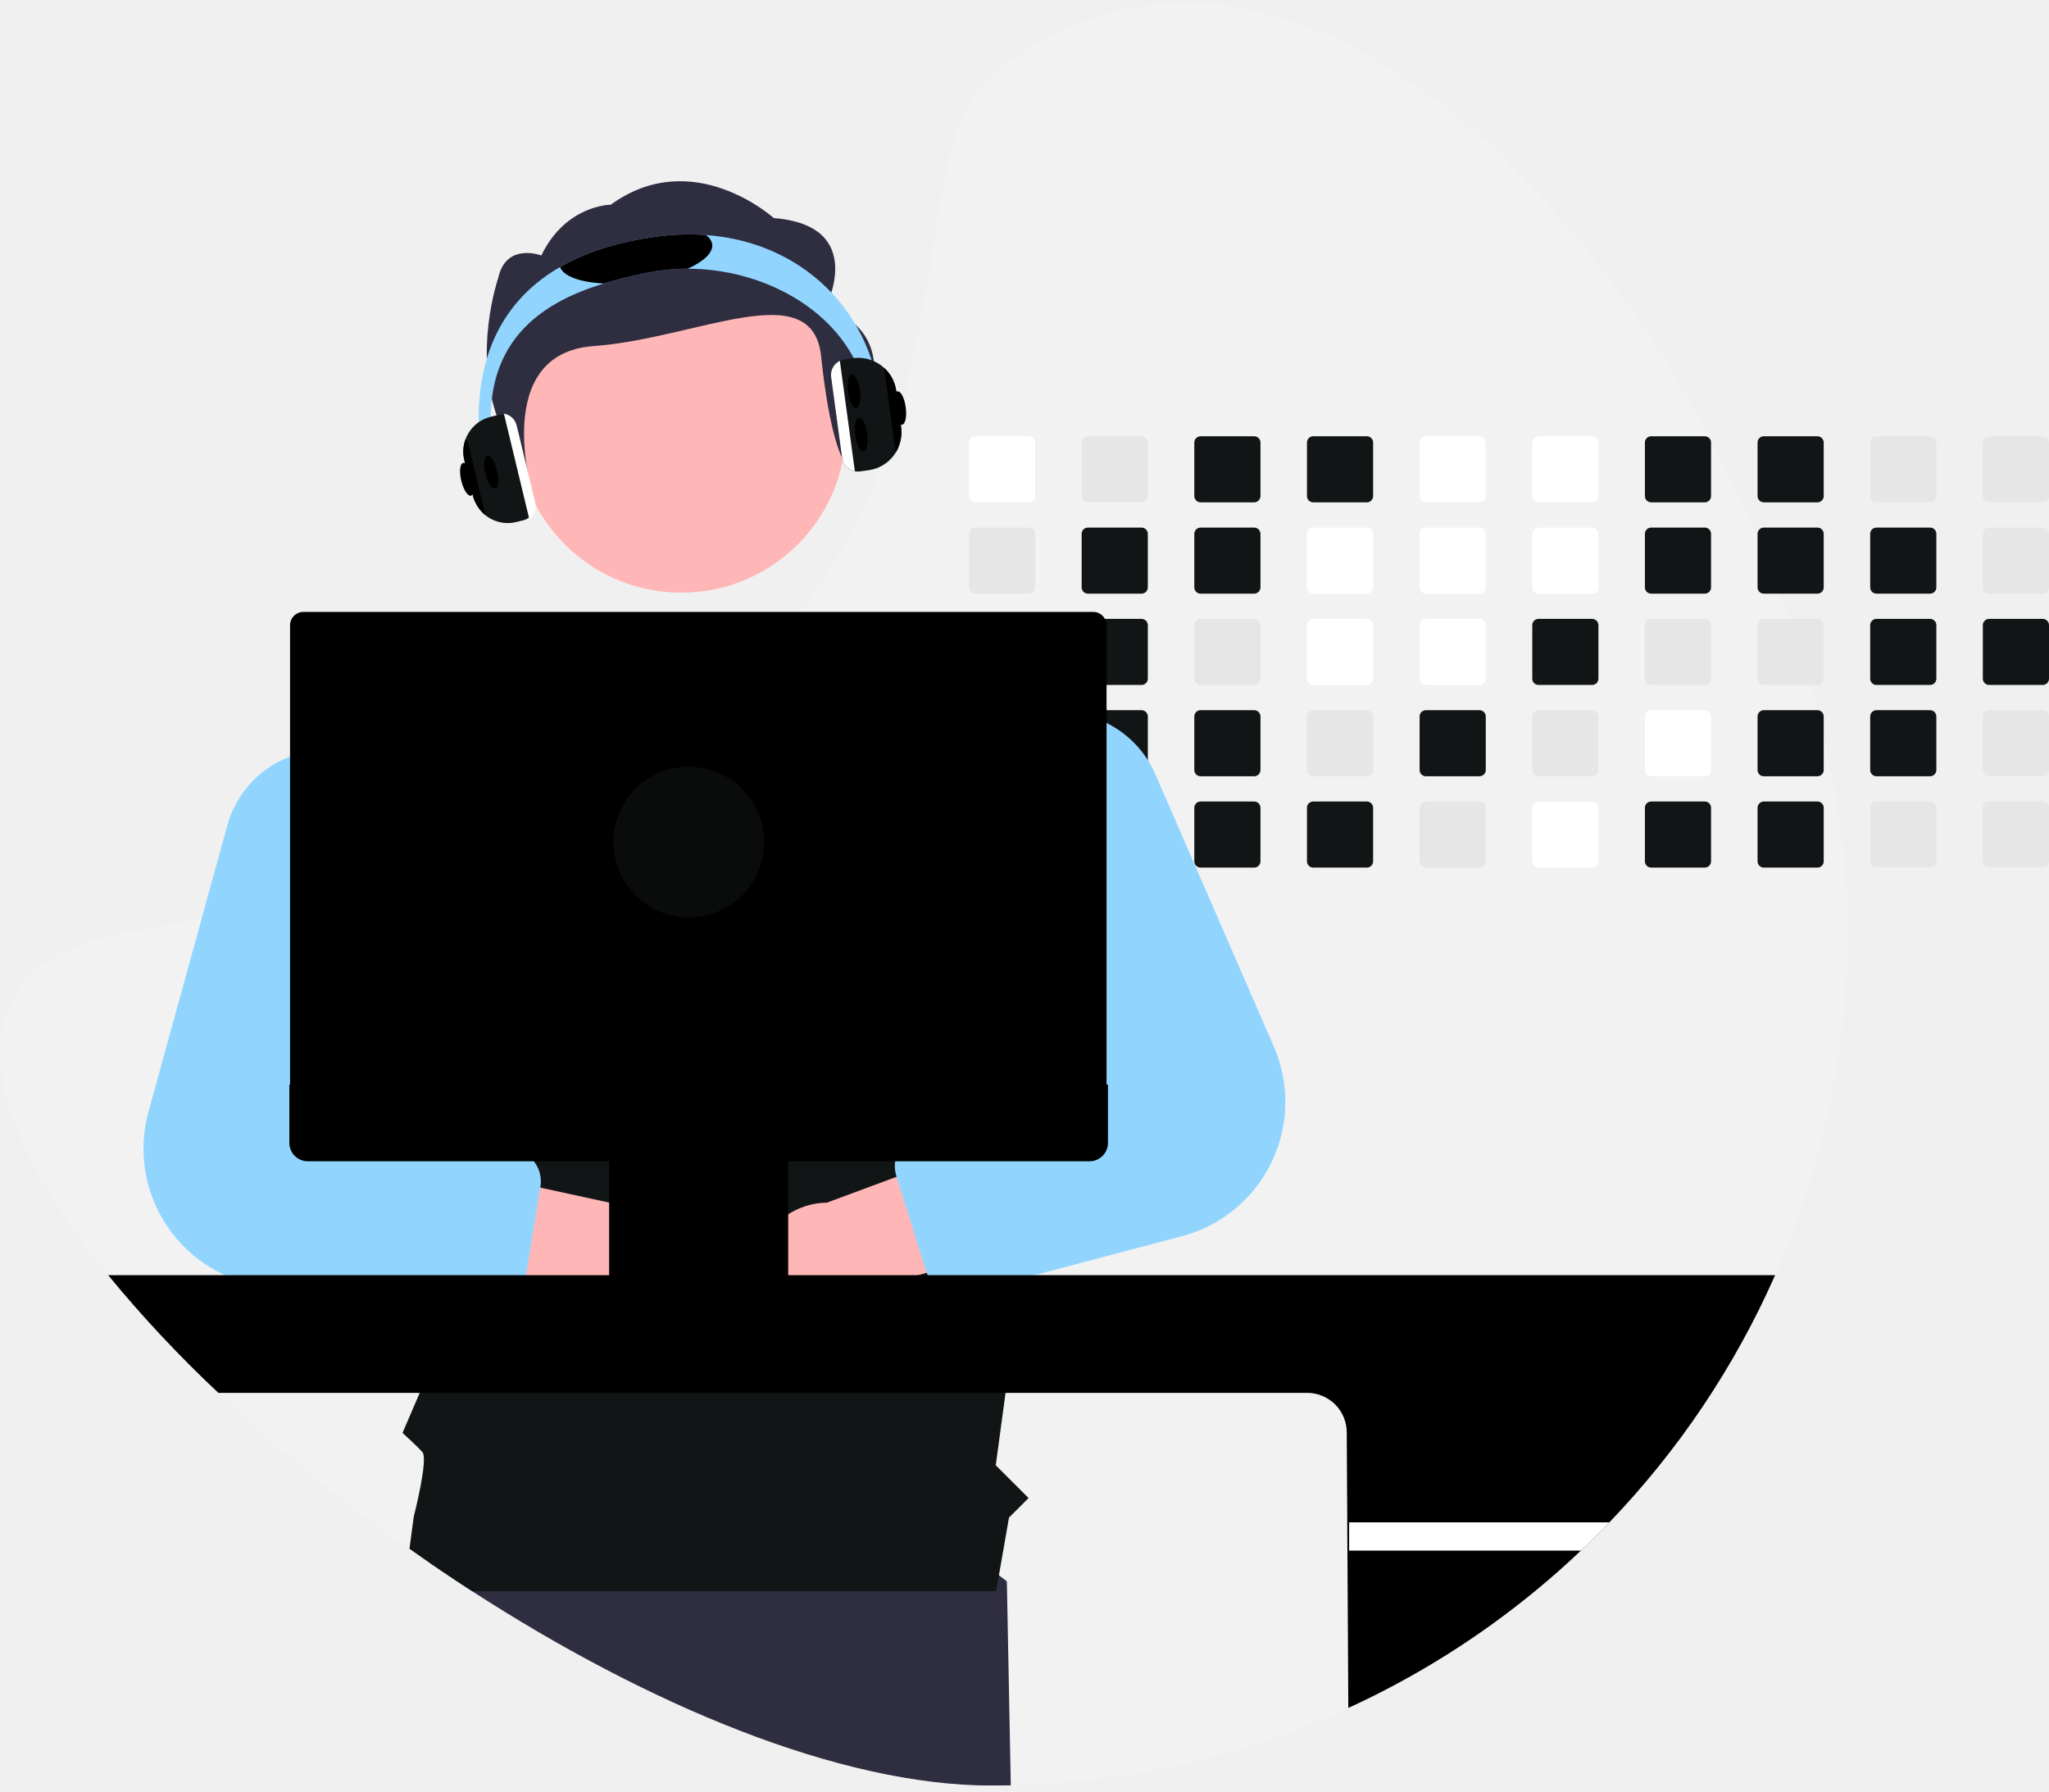
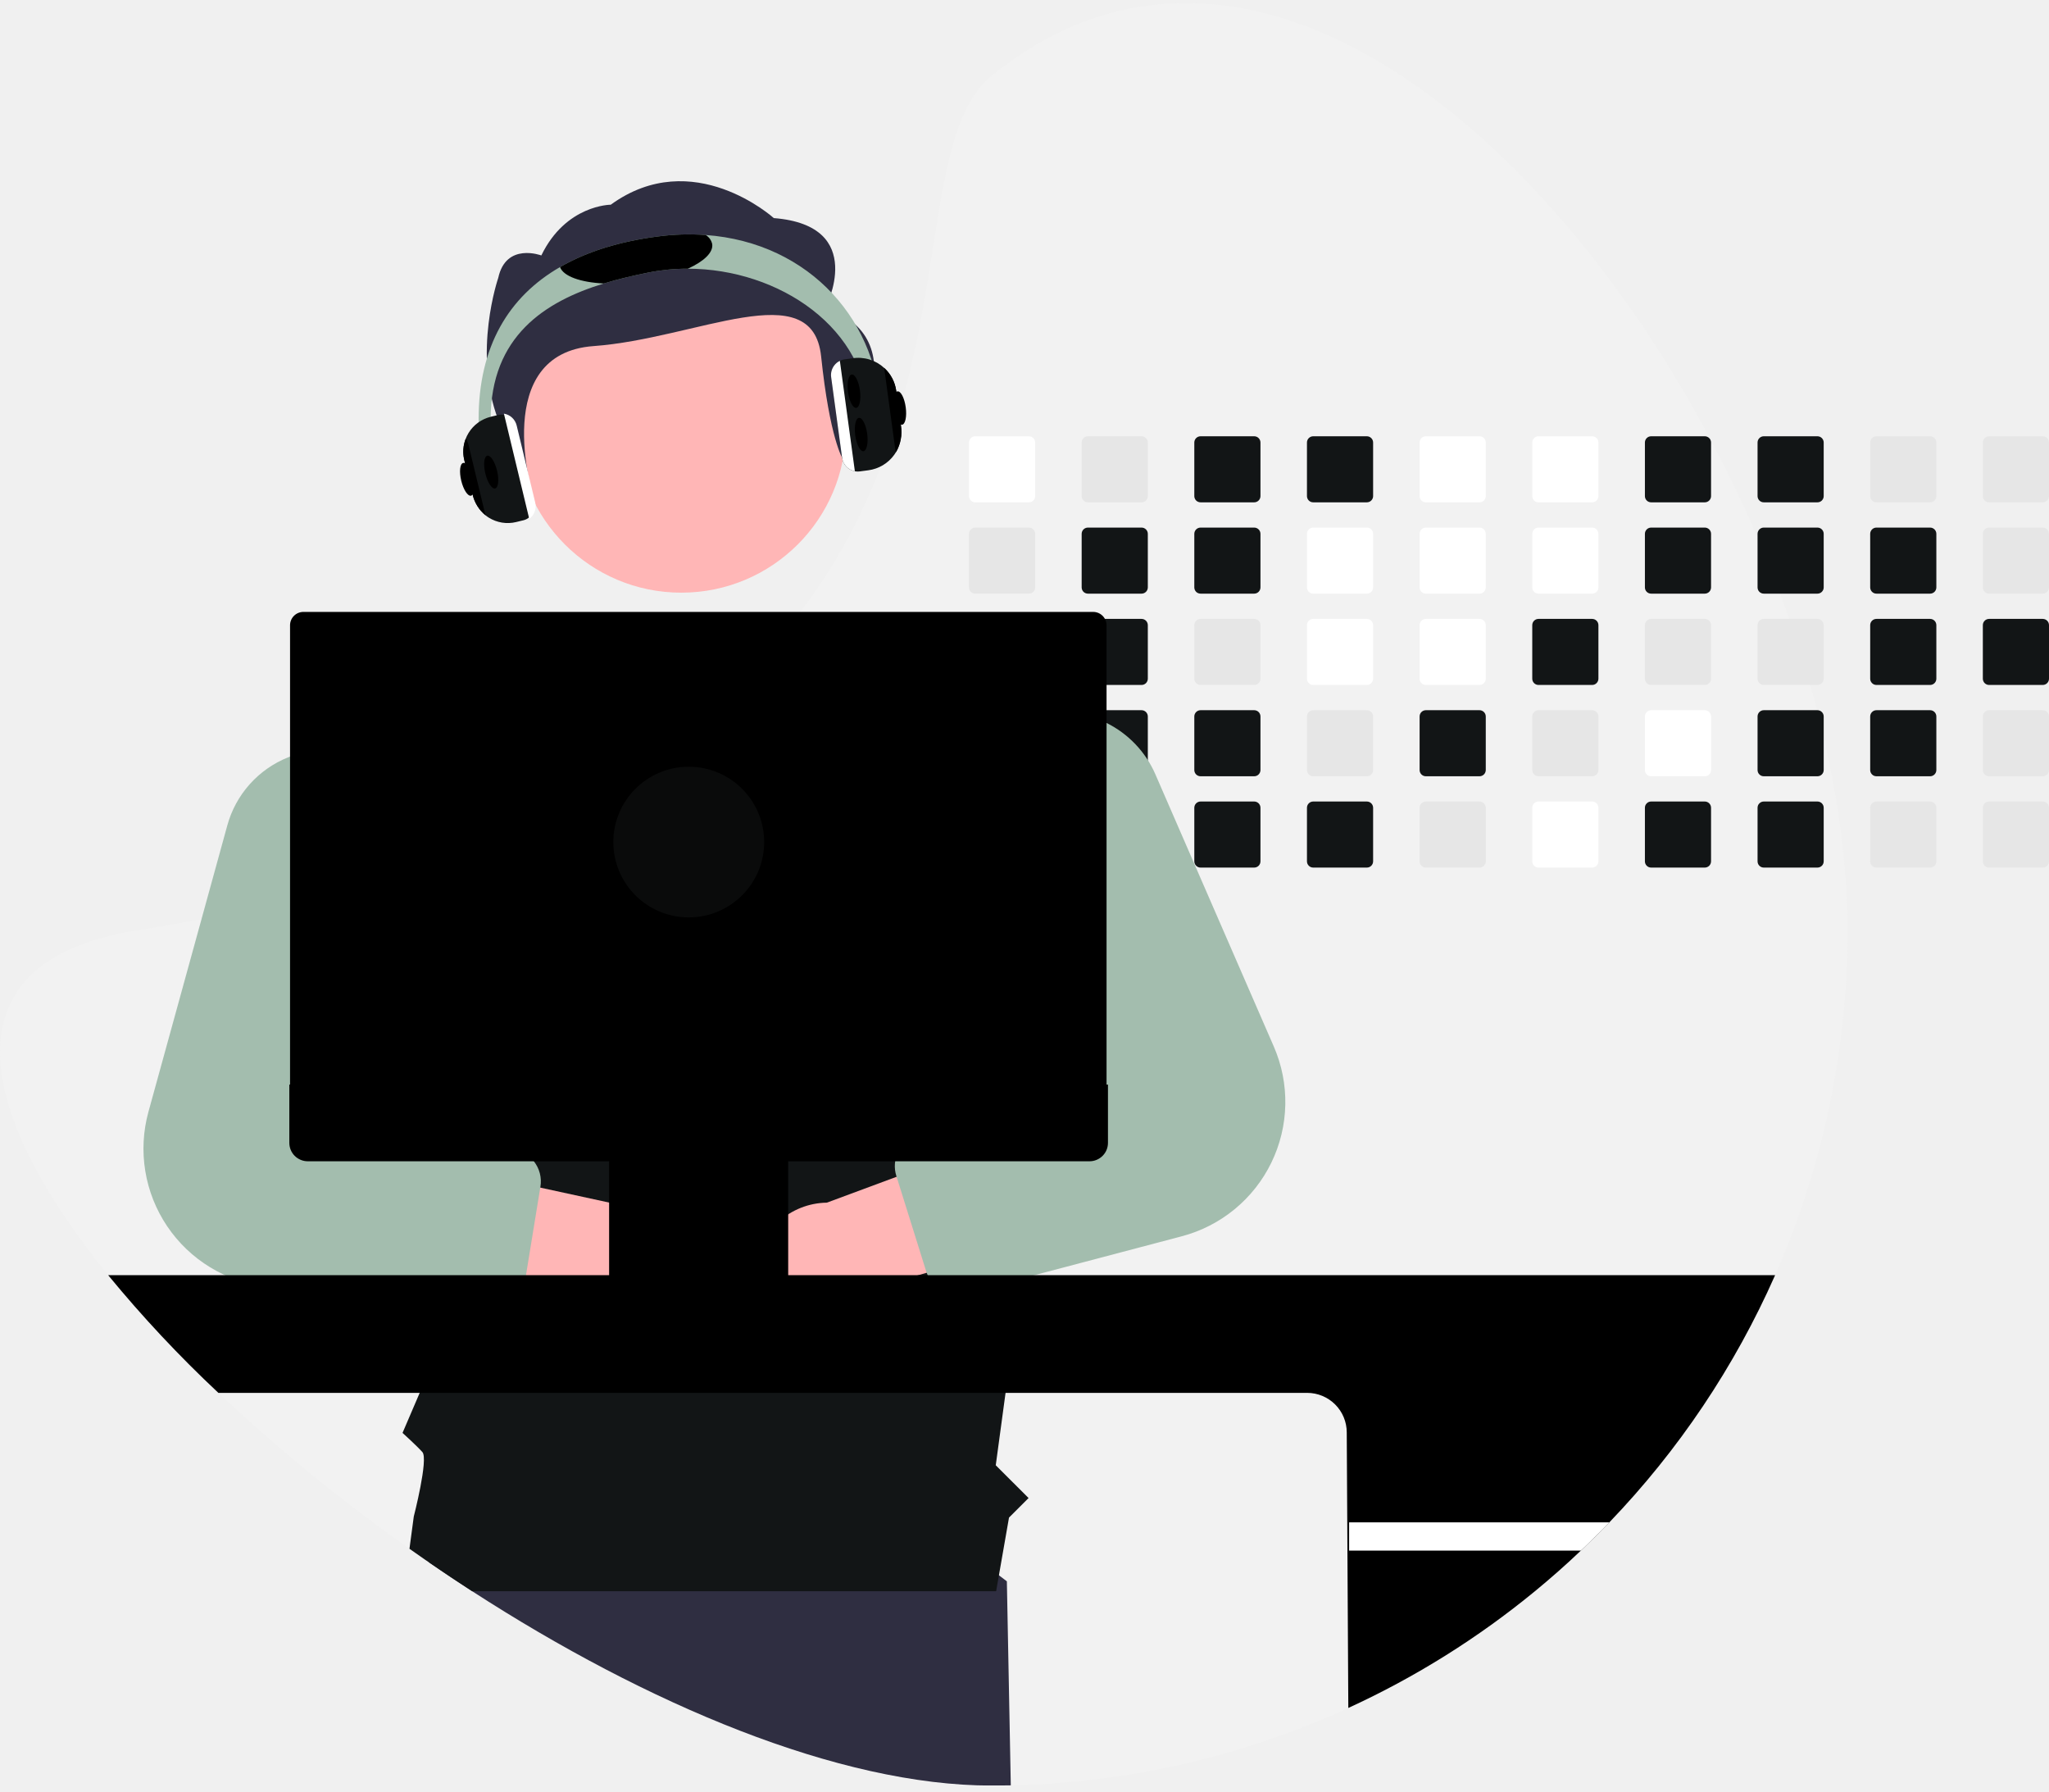
<svg xmlns="http://www.w3.org/2000/svg" width="135" height="118" viewBox="0 0 135 118" fill="none">
  <mask id="mask0_257_12339" style="mask-type:luminance" maskUnits="userSpaceOnUse" x="0" y="0" width="135" height="118">
    <path d="M135 0.201H0V117.62H135V0.201Z" fill="white" />
  </mask>
  <g mask="url(#mask0_257_12339)">
    <path d="M121.721 61.308C121.739 75.837 116.115 89.808 106.032 100.282C105.424 100.918 104.799 101.538 104.158 102.143C103.182 103.07 102.174 103.961 101.132 104.817C91.387 112.834 79.221 117.34 66.597 117.606C66.176 117.615 65.754 117.62 65.33 117.62C55.262 117.62 42.599 112.25 31.108 104.817C30.157 104.202 29.215 103.572 28.281 102.929C27.845 102.631 27.41 102.329 26.978 102.022C22.546 98.897 18.339 95.465 14.388 91.752C11.801 89.327 9.376 86.737 7.126 83.998C-1.703 73.122 -3.651 63.322 8.937 61.308C10.428 61.07 11.874 60.816 13.277 60.545C15.309 60.155 17.253 59.734 19.11 59.282C21.611 58.675 23.962 58.017 26.16 57.307C26.9 57.069 27.623 56.827 28.329 56.58C38.763 52.92 45.747 48.148 50.501 42.969C51.307 42.093 52.05 41.206 52.73 40.308C53.772 38.942 54.717 37.506 55.561 36.01C56.725 33.931 57.703 31.754 58.483 29.504L58.525 29.38C62.308 18.485 61.157 8.379 65.33 4.997C83.168 -9.463 105.374 11.129 115.798 35.412C116.323 36.636 116.817 37.867 117.28 39.105C117.488 39.658 117.689 40.213 117.882 40.768C118.39 42.215 118.85 43.666 119.264 45.12C119.423 45.675 119.574 46.229 119.718 46.783C119.872 47.38 120.02 47.977 120.156 48.572C121.17 52.936 121.721 57.239 121.721 61.308Z" fill="#F2F2F2" />
    <path d="M66.597 117.606C66.176 117.615 65.754 117.62 65.33 117.62C55.262 117.62 42.599 112.25 31.108 104.817C30.157 104.202 29.215 103.572 28.281 102.929L29.1 97.952L53.894 94.665L66.338 104.167L66.597 117.606Z" fill="#2F2E41" />
    <path d="M67.79 28.738H64.257C64.148 28.738 64.043 28.782 63.965 28.859C63.888 28.936 63.844 29.041 63.844 29.15V32.68C63.844 32.734 63.855 32.787 63.876 32.837C63.897 32.887 63.927 32.932 63.966 32.971C64.004 33.009 64.049 33.039 64.099 33.059C64.149 33.08 64.203 33.09 64.257 33.09H67.79C67.9 33.09 68.004 33.047 68.082 32.97C68.159 32.893 68.203 32.789 68.203 32.68V29.15C68.203 29.041 68.159 28.936 68.082 28.859C68.004 28.782 67.9 28.738 67.79 28.738Z" fill="white" />
    <path d="M67.79 34.753H64.257C64.148 34.753 64.043 34.797 63.965 34.874C63.888 34.951 63.844 35.056 63.844 35.165V38.695C63.844 38.749 63.855 38.802 63.876 38.852C63.897 38.902 63.927 38.947 63.966 38.986C64.004 39.024 64.049 39.054 64.099 39.074C64.149 39.095 64.203 39.105 64.257 39.105H67.79C67.9 39.105 68.004 39.062 68.082 38.985C68.159 38.908 68.203 38.804 68.203 38.695V35.165C68.203 35.056 68.159 34.951 68.082 34.874C68.004 34.797 67.9 34.753 67.79 34.753Z" fill="#E6E6E6" />
    <path d="M67.79 40.768H64.257C64.148 40.768 64.043 40.811 63.965 40.889C63.888 40.966 63.844 41.071 63.844 41.18V44.708C63.844 44.762 63.855 44.816 63.876 44.866C63.897 44.916 63.927 44.962 63.965 45C64.003 45.038 64.049 45.068 64.099 45.089C64.149 45.11 64.203 45.12 64.257 45.12H67.79C67.9 45.12 68.005 45.077 68.082 45C68.159 44.922 68.203 44.818 68.203 44.708V41.18C68.203 41.071 68.159 40.966 68.082 40.889C68.004 40.812 67.9 40.768 67.79 40.768Z" fill="#E6E6E6" />
    <path d="M68.197 47.122C68.179 47.027 68.129 46.941 68.055 46.879C67.98 46.817 67.887 46.783 67.79 46.783H64.257C64.148 46.783 64.043 46.826 63.965 46.904C63.888 46.981 63.844 47.086 63.844 47.195V50.723C63.844 50.777 63.855 50.831 63.876 50.881C63.897 50.931 63.927 50.976 63.965 51.015C64.003 51.053 64.049 51.083 64.099 51.104C64.149 51.125 64.203 51.135 64.257 51.135H67.79C67.9 51.135 68.005 51.092 68.082 51.014C68.159 50.937 68.203 50.832 68.203 50.723V47.195C68.204 47.17 68.201 47.146 68.197 47.122Z" fill="#E6E6E6" />
    <path d="M67.951 52.83C67.9 52.809 67.845 52.798 67.79 52.798H64.257C64.203 52.798 64.149 52.808 64.099 52.829C64.049 52.85 64.003 52.88 63.965 52.918C63.927 52.957 63.897 53.002 63.876 53.052C63.855 53.102 63.844 53.156 63.844 53.21V56.738C63.844 56.792 63.855 56.846 63.876 56.896C63.896 56.946 63.926 56.992 63.965 57.03C64.003 57.068 64.049 57.099 64.099 57.119C64.149 57.14 64.203 57.15 64.257 57.15H67.79C67.9 57.15 68.005 57.107 68.082 57.03C68.159 56.952 68.203 56.847 68.203 56.738V53.21C68.203 53.129 68.179 53.049 68.134 52.982C68.089 52.914 68.025 52.861 67.951 52.83Z" fill="#E6E6E6" />
    <path d="M75.212 28.738H71.679C71.57 28.738 71.464 28.782 71.387 28.859C71.31 28.936 71.266 29.041 71.266 29.15V32.68C71.266 32.734 71.277 32.787 71.298 32.837C71.319 32.887 71.349 32.932 71.387 32.971C71.426 33.009 71.471 33.039 71.521 33.059C71.571 33.08 71.625 33.09 71.679 33.09H75.212C75.321 33.09 75.426 33.047 75.504 32.97C75.581 32.893 75.624 32.789 75.625 32.68V29.15C75.625 29.041 75.581 28.936 75.504 28.859C75.426 28.782 75.322 28.738 75.212 28.738Z" fill="#E6E6E6" />
    <path d="M75.212 34.753H71.679C71.57 34.753 71.464 34.797 71.387 34.874C71.31 34.951 71.266 35.056 71.266 35.165V38.695C71.266 38.749 71.277 38.802 71.298 38.852C71.319 38.902 71.349 38.947 71.387 38.986C71.426 39.024 71.471 39.054 71.521 39.074C71.571 39.095 71.625 39.105 71.679 39.105H75.212C75.321 39.105 75.426 39.062 75.504 38.985C75.581 38.908 75.624 38.804 75.625 38.695V35.165C75.625 35.056 75.581 34.951 75.504 34.874C75.426 34.797 75.322 34.753 75.212 34.753Z" fill="#121516" />
    <path d="M75.212 40.768H71.679C71.57 40.768 71.464 40.811 71.387 40.889C71.31 40.966 71.266 41.071 71.266 41.18V44.708C71.266 44.762 71.277 44.816 71.298 44.866C71.318 44.916 71.349 44.962 71.387 45C71.425 45.038 71.471 45.068 71.521 45.089C71.571 45.11 71.625 45.12 71.679 45.12H75.212C75.322 45.12 75.426 45.077 75.504 45C75.581 44.922 75.625 44.818 75.625 44.708V41.18C75.625 41.071 75.581 40.966 75.504 40.889C75.426 40.812 75.322 40.768 75.212 40.768Z" fill="#121516" />
    <path d="M75.212 46.783H71.679C71.592 46.783 71.508 46.81 71.438 46.861C71.368 46.911 71.316 46.983 71.288 47.065C71.274 47.107 71.266 47.151 71.266 47.195V50.723C71.266 50.777 71.277 50.831 71.298 50.881C71.318 50.931 71.349 50.976 71.387 51.015C71.425 51.053 71.471 51.083 71.521 51.104C71.571 51.125 71.625 51.135 71.679 51.135H75.212C75.322 51.135 75.426 51.092 75.504 51.014C75.581 50.937 75.625 50.832 75.625 50.723V47.195C75.625 47.086 75.581 46.981 75.504 46.904C75.426 46.827 75.322 46.783 75.212 46.783Z" fill="#121516" />
    <path d="M75.212 52.798H71.679C71.625 52.798 71.571 52.808 71.521 52.829C71.471 52.85 71.425 52.88 71.387 52.918C71.349 52.957 71.318 53.002 71.298 53.052C71.277 53.102 71.266 53.156 71.266 53.21V56.738C71.266 56.792 71.277 56.846 71.298 56.896C71.318 56.946 71.349 56.992 71.387 57.03C71.425 57.068 71.471 57.099 71.521 57.119C71.571 57.14 71.625 57.15 71.679 57.15H75.212C75.322 57.15 75.426 57.107 75.504 57.03C75.581 56.952 75.625 56.847 75.625 56.738V53.21C75.625 53.101 75.581 52.996 75.504 52.919C75.426 52.841 75.322 52.798 75.212 52.798Z" fill="#E6E6E6" />
    <path d="M82.634 28.738H79.101C78.991 28.738 78.886 28.782 78.809 28.859C78.732 28.936 78.688 29.041 78.688 29.15V32.68C78.688 32.734 78.699 32.787 78.72 32.837C78.741 32.887 78.771 32.932 78.809 32.971C78.847 33.009 78.893 33.039 78.943 33.059C78.993 33.08 79.047 33.09 79.101 33.09H82.634C82.743 33.09 82.848 33.047 82.925 32.97C83.003 32.893 83.046 32.789 83.047 32.68V29.15C83.046 29.041 83.003 28.936 82.926 28.859C82.848 28.782 82.743 28.738 82.634 28.738Z" fill="#121516" />
    <path d="M82.634 34.753H79.101C78.991 34.753 78.886 34.797 78.809 34.874C78.732 34.951 78.688 35.056 78.688 35.165V38.695C78.688 38.749 78.699 38.802 78.72 38.852C78.741 38.902 78.771 38.947 78.809 38.986C78.847 39.024 78.893 39.054 78.943 39.074C78.993 39.095 79.047 39.105 79.101 39.105H82.634C82.743 39.105 82.848 39.062 82.925 38.985C83.003 38.908 83.046 38.804 83.047 38.695V35.165C83.046 35.056 83.003 34.951 82.926 34.874C82.848 34.797 82.743 34.753 82.634 34.753Z" fill="#121516" />
    <path d="M82.634 40.768H79.101C78.991 40.768 78.886 40.811 78.809 40.889C78.732 40.966 78.688 41.071 78.688 41.18V44.708C78.688 44.762 78.699 44.816 78.72 44.866C78.74 44.916 78.77 44.962 78.809 45C78.847 45.038 78.893 45.068 78.943 45.089C78.993 45.11 79.047 45.12 79.101 45.12H82.634C82.744 45.12 82.849 45.077 82.926 45C83.003 44.922 83.047 44.818 83.047 44.708V41.18C83.046 41.071 83.003 40.966 82.926 40.889C82.848 40.812 82.743 40.768 82.634 40.768Z" fill="#E6E6E6" />
    <path d="M82.634 46.783H79.101C78.991 46.783 78.886 46.826 78.809 46.904C78.732 46.981 78.688 47.086 78.688 47.195V50.723C78.688 50.777 78.699 50.831 78.719 50.881C78.74 50.931 78.77 50.976 78.809 51.015C78.847 51.053 78.893 51.083 78.943 51.104C78.993 51.125 79.047 51.135 79.101 51.135H82.634C82.744 51.135 82.849 51.092 82.926 51.014C83.003 50.937 83.047 50.832 83.047 50.723V47.195C83.046 47.086 83.003 46.981 82.926 46.904C82.848 46.827 82.743 46.783 82.634 46.783Z" fill="#121516" />
    <path d="M82.634 52.798H79.101C79.047 52.798 78.993 52.808 78.943 52.829C78.893 52.85 78.847 52.88 78.809 52.918C78.77 52.957 78.74 53.002 78.72 53.052C78.699 53.102 78.688 53.156 78.688 53.21V56.738C78.688 56.792 78.699 56.846 78.719 56.896C78.74 56.946 78.77 56.992 78.809 57.03C78.847 57.068 78.893 57.099 78.943 57.119C78.993 57.14 79.047 57.15 79.101 57.15H82.634C82.744 57.15 82.849 57.107 82.926 57.03C83.003 56.952 83.047 56.847 83.047 56.738V53.21C83.047 53.101 83.003 52.996 82.926 52.919C82.849 52.841 82.744 52.798 82.634 52.798Z" fill="#121516" />
    <path d="M90.056 28.738H86.523C86.413 28.738 86.309 28.782 86.231 28.859C86.153 28.936 86.11 29.041 86.11 29.15V32.68C86.11 32.734 86.121 32.787 86.142 32.837C86.162 32.887 86.193 32.932 86.231 32.971C86.27 33.009 86.315 33.039 86.365 33.059C86.415 33.08 86.469 33.09 86.523 33.09H90.056C90.165 33.09 90.27 33.047 90.347 32.97C90.424 32.893 90.469 32.789 90.469 32.68V29.15C90.469 29.041 90.425 28.936 90.347 28.859C90.27 28.782 90.165 28.738 90.056 28.738Z" fill="#121516" />
    <path d="M90.056 34.753H86.523C86.413 34.753 86.309 34.797 86.231 34.874C86.153 34.951 86.11 35.056 86.11 35.165V38.695C86.11 38.749 86.121 38.802 86.142 38.852C86.162 38.902 86.193 38.947 86.231 38.986C86.27 39.024 86.315 39.054 86.365 39.074C86.415 39.095 86.469 39.105 86.523 39.105H90.056C90.165 39.105 90.27 39.062 90.347 38.985C90.424 38.908 90.469 38.804 90.469 38.695V35.165C90.469 35.056 90.425 34.951 90.347 34.874C90.27 34.797 90.165 34.753 90.056 34.753Z" fill="white" />
    <path d="M90.056 40.768H86.523C86.413 40.768 86.309 40.811 86.231 40.889C86.153 40.966 86.11 41.071 86.11 41.18V44.708C86.11 44.762 86.121 44.816 86.141 44.866C86.162 44.916 86.192 44.962 86.231 45C86.269 45.038 86.314 45.068 86.365 45.089C86.415 45.11 86.469 45.12 86.523 45.12H90.056C90.165 45.12 90.27 45.077 90.348 45C90.425 44.922 90.469 44.818 90.469 44.708V41.18C90.469 41.071 90.425 40.966 90.347 40.889C90.27 40.812 90.165 40.768 90.056 40.768Z" fill="white" />
    <path d="M90.056 46.783H86.523C86.413 46.783 86.309 46.826 86.231 46.904C86.153 46.981 86.11 47.086 86.11 47.195V50.723C86.11 50.777 86.121 50.831 86.141 50.881C86.162 50.931 86.192 50.976 86.231 51.015C86.269 51.053 86.314 51.083 86.365 51.104C86.415 51.125 86.469 51.135 86.523 51.135H90.056C90.165 51.135 90.27 51.092 90.348 51.014C90.425 50.937 90.469 50.832 90.469 50.723V47.195C90.469 47.086 90.425 46.981 90.347 46.904C90.27 46.827 90.165 46.783 90.056 46.783Z" fill="#E6E6E6" />
    <path d="M90.056 52.798H86.523C86.469 52.798 86.415 52.808 86.365 52.829C86.314 52.85 86.269 52.88 86.231 52.918C86.192 52.957 86.162 53.002 86.141 53.052C86.121 53.102 86.11 53.156 86.11 53.21V56.738C86.11 56.792 86.121 56.846 86.141 56.896C86.162 56.946 86.192 56.992 86.231 57.03C86.269 57.068 86.314 57.099 86.365 57.119C86.415 57.14 86.469 57.15 86.523 57.15H90.056C90.165 57.15 90.271 57.107 90.348 57.03C90.425 56.952 90.469 56.847 90.469 56.738V53.21C90.469 53.101 90.425 52.996 90.348 52.919C90.27 52.841 90.165 52.798 90.056 52.798Z" fill="#121516" />
    <path d="M97.478 28.738H93.943C93.834 28.738 93.73 28.782 93.652 28.859C93.575 28.936 93.532 29.041 93.532 29.15V32.68C93.532 32.789 93.576 32.893 93.652 32.97C93.73 33.047 93.834 33.09 93.943 33.09H97.478C97.587 33.09 97.692 33.047 97.769 32.97C97.847 32.893 97.89 32.789 97.891 32.68V29.15C97.89 29.041 97.847 28.936 97.769 28.859C97.692 28.782 97.587 28.738 97.478 28.738Z" fill="white" />
    <path d="M97.478 34.753H93.943C93.834 34.753 93.73 34.797 93.652 34.874C93.575 34.952 93.532 35.056 93.532 35.165V38.695C93.532 38.804 93.576 38.908 93.652 38.985C93.73 39.062 93.834 39.105 93.943 39.105H97.478C97.587 39.105 97.692 39.062 97.769 38.985C97.847 38.908 97.89 38.804 97.891 38.695V35.165C97.89 35.056 97.847 34.951 97.769 34.874C97.692 34.797 97.587 34.753 97.478 34.753Z" fill="white" />
    <path d="M97.478 40.768H93.943C93.834 40.768 93.73 40.812 93.652 40.889C93.575 40.966 93.532 41.071 93.532 41.18V44.708C93.532 44.762 93.543 44.816 93.563 44.866C93.584 44.916 93.614 44.961 93.652 44.999C93.69 45.038 93.736 45.068 93.786 45.089C93.835 45.11 93.889 45.12 93.943 45.12H97.478C97.587 45.12 97.692 45.077 97.77 45C97.847 44.922 97.891 44.818 97.891 44.708V41.18C97.89 41.071 97.847 40.966 97.769 40.889C97.692 40.812 97.587 40.768 97.478 40.768Z" fill="white" />
    <path d="M97.478 46.783H93.943C93.834 46.783 93.73 46.827 93.652 46.904C93.575 46.981 93.532 47.086 93.532 47.195V50.723C93.532 50.777 93.543 50.831 93.563 50.881C93.584 50.93 93.614 50.976 93.652 51.014C93.69 51.053 93.736 51.083 93.786 51.104C93.835 51.124 93.889 51.135 93.943 51.135H97.478C97.587 51.135 97.692 51.092 97.77 51.014C97.847 50.937 97.891 50.832 97.891 50.723V47.195C97.89 47.086 97.847 46.981 97.769 46.904C97.692 46.827 97.587 46.783 97.478 46.783Z" fill="#121516" />
    <path d="M97.478 52.798H93.943C93.889 52.798 93.835 52.809 93.786 52.829C93.736 52.85 93.69 52.881 93.652 52.919C93.614 52.957 93.584 53.003 93.563 53.052C93.543 53.102 93.532 53.156 93.532 53.21V56.738C93.532 56.792 93.543 56.846 93.563 56.896C93.584 56.946 93.614 56.991 93.652 57.029C93.69 57.068 93.736 57.098 93.786 57.119C93.835 57.139 93.889 57.15 93.943 57.15H97.478C97.587 57.15 97.692 57.107 97.77 57.03C97.847 56.952 97.891 56.847 97.891 56.738V53.21C97.891 53.101 97.847 52.996 97.77 52.919C97.692 52.841 97.587 52.798 97.478 52.798Z" fill="#E6E6E6" />
    <path d="M104.9 28.738H101.365C101.256 28.738 101.151 28.782 101.074 28.859C100.997 28.936 100.954 29.041 100.954 29.15V32.68C100.954 32.789 100.997 32.893 101.074 32.97C101.151 33.047 101.256 33.09 101.365 33.09H104.9C105.009 33.09 105.114 33.047 105.191 32.97C105.269 32.893 105.312 32.789 105.313 32.68V29.15C105.312 29.041 105.269 28.936 105.191 28.859C105.114 28.782 105.009 28.738 104.9 28.738Z" fill="white" />
    <path d="M104.9 34.753H101.365C101.256 34.753 101.151 34.797 101.074 34.874C100.997 34.952 100.954 35.056 100.954 35.165V38.695C100.954 38.804 100.997 38.908 101.074 38.985C101.151 39.062 101.256 39.105 101.365 39.105H104.9C105.009 39.105 105.114 39.062 105.191 38.985C105.269 38.908 105.312 38.804 105.313 38.695V35.165C105.312 35.056 105.269 34.951 105.191 34.874C105.114 34.797 105.009 34.753 104.9 34.753Z" fill="white" />
    <path d="M104.9 40.768H101.365C101.256 40.768 101.151 40.812 101.074 40.889C100.997 40.966 100.954 41.071 100.954 41.18V44.708C100.954 44.762 100.964 44.816 100.985 44.866C101.006 44.916 101.036 44.961 101.074 44.999C101.112 45.038 101.157 45.068 101.207 45.089C101.257 45.11 101.311 45.12 101.365 45.12H104.9C105.009 45.12 105.114 45.077 105.191 44.999C105.269 44.922 105.313 44.818 105.313 44.708V41.18C105.312 41.071 105.269 40.966 105.191 40.889C105.114 40.812 105.009 40.768 104.9 40.768Z" fill="#121516" />
    <path d="M104.9 46.783H101.365C101.256 46.783 101.151 46.827 101.074 46.904C100.997 46.981 100.954 47.086 100.954 47.195V50.723C100.954 50.777 100.964 50.831 100.985 50.881C101.006 50.93 101.036 50.976 101.074 51.014C101.112 51.053 101.157 51.083 101.207 51.104C101.257 51.124 101.311 51.135 101.365 51.135H104.9C105.009 51.135 105.114 51.092 105.191 51.014C105.269 50.937 105.313 50.832 105.313 50.723V47.195C105.312 47.086 105.269 46.981 105.191 46.904C105.114 46.827 105.009 46.783 104.9 46.783Z" fill="#E6E6E6" />
    <path d="M104.9 52.798H101.365C101.311 52.798 101.257 52.809 101.207 52.829C101.157 52.85 101.112 52.881 101.074 52.919C101.036 52.957 101.006 53.003 100.985 53.052C100.964 53.102 100.954 53.156 100.954 53.21V56.738C100.954 56.792 100.964 56.846 100.985 56.896C101.006 56.946 101.036 56.991 101.074 57.029C101.112 57.068 101.157 57.098 101.207 57.119C101.257 57.139 101.311 57.15 101.365 57.15H104.9C105.009 57.15 105.114 57.107 105.191 57.03C105.269 56.952 105.313 56.847 105.313 56.738V53.21C105.313 53.101 105.269 52.996 105.191 52.919C105.114 52.841 105.009 52.798 104.9 52.798Z" fill="white" />
    <path d="M112.322 28.738H108.787C108.677 28.738 108.573 28.782 108.496 28.859C108.419 28.936 108.376 29.041 108.376 29.15V32.68C108.376 32.789 108.419 32.893 108.496 32.97C108.573 33.047 108.678 33.09 108.787 33.09H112.322C112.431 33.09 112.535 33.047 112.613 32.97C112.69 32.893 112.734 32.789 112.734 32.68V29.15C112.734 29.041 112.691 28.936 112.613 28.859C112.536 28.782 112.431 28.738 112.322 28.738Z" fill="#121516" />
    <path d="M112.322 34.753H108.787C108.677 34.753 108.573 34.797 108.496 34.874C108.419 34.952 108.376 35.056 108.376 35.165V38.695C108.376 38.804 108.419 38.908 108.496 38.985C108.573 39.062 108.678 39.105 108.787 39.105H112.322C112.431 39.105 112.535 39.062 112.613 38.985C112.69 38.908 112.734 38.804 112.734 38.695V35.165C112.734 35.056 112.691 34.951 112.613 34.874C112.536 34.797 112.431 34.753 112.322 34.753Z" fill="#121516" />
    <path d="M112.322 40.768H108.787C108.677 40.768 108.573 40.812 108.496 40.889C108.419 40.966 108.376 41.071 108.376 41.18V44.708C108.376 44.762 108.386 44.816 108.407 44.866C108.427 44.916 108.457 44.961 108.496 44.999C108.534 45.038 108.579 45.068 108.629 45.089C108.679 45.11 108.733 45.12 108.787 45.12H112.322C112.431 45.12 112.536 45.077 112.613 44.999C112.691 44.922 112.734 44.818 112.734 44.708V41.18C112.734 41.071 112.69 40.966 112.613 40.889C112.536 40.812 112.431 40.768 112.322 40.768Z" fill="#E6E6E6" />
    <path d="M112.322 46.783H108.787C108.677 46.783 108.573 46.827 108.496 46.904C108.419 46.981 108.376 47.086 108.376 47.195V50.723C108.376 50.777 108.386 50.831 108.407 50.881C108.427 50.93 108.457 50.976 108.496 51.014C108.534 51.053 108.579 51.083 108.629 51.104C108.679 51.124 108.733 51.135 108.787 51.135H112.322C112.431 51.135 112.536 51.092 112.613 51.014C112.691 50.937 112.734 50.832 112.734 50.723V47.195C112.734 47.086 112.69 46.981 112.613 46.904C112.536 46.827 112.431 46.783 112.322 46.783Z" fill="white" />
    <path d="M112.322 52.798H108.787C108.733 52.798 108.679 52.809 108.629 52.829C108.579 52.85 108.534 52.881 108.496 52.919C108.457 52.957 108.427 53.003 108.407 53.052C108.386 53.102 108.376 53.156 108.376 53.21V56.738C108.376 56.792 108.386 56.846 108.407 56.896C108.427 56.946 108.457 56.991 108.496 57.029C108.534 57.068 108.579 57.098 108.629 57.119C108.679 57.139 108.733 57.15 108.787 57.15H112.322C112.431 57.15 112.536 57.107 112.613 57.03C112.691 56.952 112.734 56.847 112.734 56.738V53.21C112.734 53.101 112.691 52.996 112.613 52.919C112.536 52.841 112.431 52.798 112.322 52.798Z" fill="#121516" />
    <path d="M119.744 28.738H116.209C116.1 28.738 115.995 28.782 115.918 28.859C115.841 28.936 115.798 29.041 115.798 29.15V32.68C115.798 32.789 115.841 32.893 115.918 32.97C115.995 33.047 116.1 33.09 116.209 33.09H119.744C119.853 33.09 119.958 33.047 120.035 32.97C120.112 32.893 120.156 32.789 120.156 32.68V29.15C120.156 29.041 120.112 28.936 120.035 28.859C119.958 28.782 119.853 28.738 119.744 28.738Z" fill="#121516" />
    <path d="M119.744 34.753H116.209C116.1 34.753 115.995 34.797 115.918 34.874C115.841 34.952 115.798 35.056 115.798 35.165V38.695C115.798 38.804 115.841 38.908 115.918 38.985C115.995 39.062 116.1 39.105 116.209 39.105H119.744C119.853 39.105 119.958 39.062 120.035 38.985C120.112 38.908 120.156 38.804 120.156 38.695V35.165C120.156 35.056 120.112 34.951 120.035 34.874C119.958 34.797 119.853 34.753 119.744 34.753Z" fill="#121516" />
    <path d="M119.744 40.768H116.209C116.1 40.768 115.995 40.812 115.918 40.889C115.841 40.966 115.798 41.071 115.798 41.18V44.708C115.798 44.762 115.808 44.816 115.829 44.866C115.849 44.916 115.879 44.961 115.918 44.999C115.956 45.038 116.001 45.068 116.051 45.089C116.101 45.11 116.155 45.12 116.209 45.12H119.744C119.853 45.12 119.958 45.077 120.035 44.999C120.113 44.922 120.156 44.818 120.156 44.708V41.18C120.156 41.071 120.112 40.966 120.035 40.889C119.958 40.812 119.853 40.768 119.744 40.768Z" fill="#E6E6E6" />
    <path d="M119.744 46.783H116.209C116.1 46.783 115.995 46.827 115.918 46.904C115.841 46.981 115.798 47.086 115.798 47.195V50.723C115.798 50.777 115.808 50.831 115.829 50.881C115.849 50.93 115.879 50.976 115.918 51.014C115.956 51.053 116.001 51.083 116.051 51.104C116.101 51.124 116.155 51.135 116.209 51.135H119.744C119.853 51.135 119.958 51.092 120.035 51.014C120.113 50.937 120.156 50.832 120.156 50.723V47.195C120.156 47.086 120.112 46.981 120.035 46.904C119.958 46.827 119.853 46.783 119.744 46.783Z" fill="#121516" />
    <path d="M119.744 52.798H116.209C116.155 52.798 116.101 52.809 116.051 52.829C116.001 52.85 115.956 52.881 115.918 52.919C115.879 52.957 115.849 53.003 115.829 53.052C115.808 53.102 115.798 53.156 115.798 53.21V56.738C115.798 56.792 115.808 56.846 115.829 56.896C115.849 56.946 115.879 56.991 115.918 57.029C115.956 57.068 116.001 57.098 116.051 57.119C116.101 57.139 116.155 57.15 116.209 57.15H119.744C119.853 57.15 119.958 57.107 120.035 57.03C120.113 56.952 120.156 56.847 120.156 56.738V53.21C120.156 53.101 120.113 52.996 120.035 52.919C119.958 52.841 119.853 52.798 119.744 52.798Z" fill="#121516" />
    <path d="M127.165 28.738H123.631C123.522 28.738 123.417 28.782 123.34 28.859C123.263 28.936 123.219 29.041 123.219 29.15V32.68C123.22 32.789 123.263 32.893 123.34 32.97C123.417 33.047 123.522 33.09 123.631 33.09H127.165C127.275 33.09 127.379 33.047 127.457 32.97C127.534 32.893 127.578 32.789 127.578 32.68V29.15C127.578 29.041 127.534 28.936 127.457 28.859C127.38 28.782 127.275 28.738 127.165 28.738Z" fill="#E6E6E6" />
    <path d="M127.165 34.753H123.631C123.522 34.753 123.417 34.797 123.34 34.874C123.263 34.952 123.219 35.056 123.219 35.165V38.695C123.22 38.804 123.263 38.908 123.34 38.985C123.417 39.062 123.522 39.105 123.631 39.105H127.165C127.275 39.105 127.379 39.062 127.457 38.985C127.534 38.908 127.578 38.804 127.578 38.695V35.165C127.578 35.056 127.534 34.951 127.457 34.874C127.38 34.797 127.275 34.753 127.165 34.753Z" fill="#121516" />
    <path d="M127.165 40.768H123.631C123.522 40.768 123.417 40.812 123.34 40.889C123.263 40.966 123.219 41.071 123.219 41.18V44.708C123.219 44.762 123.23 44.816 123.25 44.866C123.271 44.916 123.302 44.961 123.34 44.999C123.378 45.038 123.423 45.068 123.473 45.089C123.523 45.11 123.577 45.12 123.631 45.12H127.165C127.275 45.12 127.38 45.077 127.457 44.999C127.535 44.922 127.578 44.818 127.578 44.708V41.18C127.578 41.071 127.534 40.966 127.457 40.889C127.38 40.812 127.275 40.768 127.165 40.768Z" fill="#121516" />
    <path d="M127.165 46.783H123.631C123.522 46.783 123.417 46.827 123.34 46.904C123.263 46.981 123.219 47.086 123.219 47.195V50.723C123.219 50.777 123.23 50.831 123.25 50.881C123.271 50.93 123.302 50.976 123.34 51.014C123.378 51.053 123.423 51.083 123.473 51.104C123.523 51.124 123.577 51.135 123.631 51.135H127.165C127.275 51.135 127.38 51.092 127.457 51.014C127.535 50.937 127.578 50.832 127.578 50.723V47.195C127.578 47.086 127.534 46.981 127.457 46.904C127.38 46.827 127.275 46.783 127.165 46.783Z" fill="#121516" />
    <path d="M127.165 52.798H123.631C123.577 52.798 123.523 52.809 123.473 52.829C123.423 52.85 123.378 52.881 123.34 52.919C123.302 52.957 123.271 53.003 123.25 53.052C123.23 53.102 123.219 53.156 123.219 53.21V56.738C123.219 56.792 123.23 56.846 123.25 56.896C123.271 56.946 123.302 56.991 123.34 57.029C123.378 57.068 123.423 57.098 123.473 57.119C123.523 57.139 123.577 57.15 123.631 57.15H127.165C127.275 57.15 127.38 57.107 127.457 57.03C127.535 56.952 127.578 56.847 127.578 56.738V53.21C127.578 53.101 127.535 52.996 127.457 52.919C127.38 52.841 127.275 52.798 127.165 52.798Z" fill="#E6E6E6" />
    <path d="M134.587 28.738H131.053C130.943 28.738 130.839 28.782 130.762 28.859C130.685 28.936 130.641 29.041 130.641 29.15V32.68C130.641 32.789 130.685 32.893 130.762 32.97C130.839 33.047 130.944 33.09 131.053 33.09H134.587C134.697 33.09 134.801 33.047 134.878 32.97C134.956 32.893 135 32.789 135 32.68V29.15C135 29.041 134.956 28.936 134.879 28.859C134.801 28.782 134.697 28.738 134.587 28.738Z" fill="#E6E6E6" />
    <path d="M134.587 34.753H131.053C130.943 34.753 130.839 34.797 130.762 34.874C130.685 34.952 130.641 35.056 130.641 35.165V38.695C130.641 38.804 130.685 38.908 130.762 38.985C130.839 39.062 130.944 39.105 131.053 39.105H134.587C134.697 39.105 134.801 39.062 134.878 38.985C134.956 38.908 135 38.804 135 38.695V35.165C135 35.056 134.956 34.951 134.879 34.874C134.801 34.797 134.697 34.753 134.587 34.753Z" fill="#E6E6E6" />
    <path d="M134.587 40.768H131.053C130.943 40.768 130.839 40.812 130.762 40.889C130.685 40.966 130.641 41.071 130.641 41.18V44.708C130.641 44.762 130.652 44.816 130.673 44.866C130.693 44.916 130.723 44.961 130.761 44.999C130.8 45.038 130.845 45.068 130.895 45.089C130.945 45.11 130.999 45.12 131.053 45.12H134.587C134.697 45.12 134.802 45.077 134.879 44.999C134.956 44.922 135 44.818 135 44.708V41.18C135 41.071 134.956 40.966 134.879 40.889C134.801 40.812 134.697 40.768 134.587 40.768Z" fill="#121516" />
    <path d="M134.587 46.783H131.053C130.943 46.783 130.839 46.827 130.762 46.904C130.685 46.981 130.641 47.086 130.641 47.195V50.723C130.641 50.777 130.652 50.831 130.673 50.881C130.693 50.93 130.723 50.976 130.761 51.014C130.8 51.053 130.845 51.083 130.895 51.104C130.945 51.124 130.999 51.135 131.053 51.135H134.587C134.697 51.135 134.802 51.092 134.879 51.014C134.956 50.937 135 50.832 135 50.723V47.195C135 47.086 134.956 46.981 134.879 46.904C134.801 46.827 134.697 46.783 134.587 46.783Z" fill="#E6E6E6" />
    <path d="M134.587 52.798H131.053C130.999 52.798 130.945 52.809 130.895 52.829C130.845 52.85 130.8 52.881 130.761 52.919C130.723 52.957 130.693 53.003 130.673 53.052C130.652 53.102 130.641 53.156 130.641 53.21V56.738C130.641 56.792 130.652 56.846 130.673 56.896C130.693 56.946 130.723 56.991 130.761 57.029C130.8 57.068 130.845 57.098 130.895 57.119C130.945 57.139 130.999 57.15 131.053 57.15H134.587C134.697 57.15 134.802 57.107 134.879 57.03C134.956 56.952 135 56.847 135 56.738V53.21C135 53.101 134.956 52.996 134.879 52.919C134.802 52.841 134.697 52.798 134.587 52.798Z" fill="#E6E6E6" />
    <path d="M53.346 104.817H53.247L53.332 104.806L53.346 104.817Z" fill="#2F2E41" />
    <path d="M44.889 39.041C50.878 39.041 55.733 34.193 55.733 28.212C55.733 22.232 50.878 17.384 44.889 17.384C38.9 17.384 34.045 22.232 34.045 28.212C34.045 34.193 38.9 39.041 44.889 39.041Z" fill="#FFB6B6" />
    <path d="M54.386 20.273C54.386 20.273 57.222 14.858 50.982 14.366C50.982 14.366 45.663 9.547 40.24 13.485C40.24 13.485 37.283 13.485 35.666 16.827C35.666 16.827 33.34 15.946 32.828 18.304C32.828 18.304 31.126 23.226 32.828 27.656C34.53 32.086 35.096 32.578 35.096 32.578C35.096 32.578 32.299 23.291 39.107 22.798C45.915 22.306 53.532 18.058 54.1 23.472C54.667 28.887 55.521 30.221 55.521 30.221C55.521 30.221 60.91 22.488 54.386 20.273Z" fill="#2F2E41" />
    <path d="M72.941 54.9L72.906 55.084L72.514 57.15L69.805 71.447L69.644 72.288L69.308 74.068L68.847 76.496L67.827 81.877L67.535 83.42L67.425 83.998L67.387 84.201L67.084 85.797L66.992 86.279L66.252 91.752L65.606 96.521L67.768 98.68L66.479 99.967L65.633 104.805L65.635 104.817H31.108C29.711 103.913 28.334 102.982 26.978 102.022L27.262 99.898C27.262 99.898 28.24 96.106 27.829 95.652C27.419 95.199 26.521 94.389 26.521 94.389L27.652 91.752L27.81 91.386L27.546 85.928L27.54 85.797L27.452 83.998L27.441 83.766L27.424 83.42L27.089 76.496L27.083 76.382L26.981 74.284L26.886 72.288L26.845 71.447L26.437 63.026L26.16 57.307L25.919 52.329L26.889 52.001L37.261 48.48L41.558 42.903L50.501 42.969L54.878 43.003L62.183 49.767L63.844 50.56L63.857 50.566L65.049 51.135L68.071 52.576L71.267 54.101L72.906 54.882L72.941 54.9Z" fill="#121516" />
    <path d="M42.714 88.571C42.058 88.824 41.355 88.931 40.654 88.884C39.953 88.837 39.271 88.637 38.656 88.298C38.04 87.959 37.507 87.49 37.093 86.923C36.679 86.356 36.394 85.705 36.26 85.016L19.346 82.62L25.226 75.978L40.386 79.272C41.559 79.122 42.747 79.408 43.724 80.075C44.701 80.741 45.399 81.742 45.686 82.889C45.973 84.035 45.829 85.247 45.281 86.294C44.733 87.341 43.82 88.151 42.714 88.571Z" fill="#FFB6B6" />
-     <path d="M35.173 76.497C34.859 76.1 34.416 75.826 33.92 75.724L26.981 74.284L26.268 74.136C25.854 74.05 25.463 73.877 25.12 73.63C24.777 73.382 24.491 73.065 24.28 72.699C24.06 72.315 23.927 71.888 23.891 71.447C23.858 71.046 23.906 70.643 24.032 70.261L26.437 63.026L27.997 58.331C28.186 57.765 28.297 57.176 28.329 56.58C28.416 54.93 27.904 53.305 26.889 52.001C25.996 50.854 24.758 50.026 23.357 49.636C21.956 49.247 20.467 49.318 19.11 49.839C19.07 49.853 19.029 49.869 18.989 49.885C18.016 50.273 17.146 50.882 16.449 51.663C15.752 52.445 15.246 53.377 14.972 54.388L13.277 60.545L9.78 73.239C9.43 74.511 9.359 75.844 9.573 77.145C9.786 78.447 10.279 79.687 11.017 80.781C11.755 81.875 12.721 82.797 13.849 83.483C14.976 84.17 16.239 84.605 17.551 84.759L27.546 85.929L32.171 86.471C32.706 86.535 33.245 86.395 33.682 86.08C34.118 85.765 34.42 85.297 34.527 84.77C34.534 84.741 34.54 84.712 34.544 84.683L34.655 83.998L35.596 78.232L35.606 78.174C35.655 77.879 35.642 77.578 35.567 77.289C35.493 77 35.358 76.73 35.173 76.497Z" fill="#91D5FF" />
+     <path d="M35.173 76.497C34.859 76.1 34.416 75.826 33.92 75.724L26.981 74.284L26.268 74.136C25.854 74.05 25.463 73.877 25.12 73.63C24.777 73.382 24.491 73.065 24.28 72.699C24.06 72.315 23.927 71.888 23.891 71.447C23.858 71.046 23.906 70.643 24.032 70.261L26.437 63.026L27.997 58.331C28.186 57.765 28.297 57.176 28.329 56.58C28.416 54.93 27.904 53.305 26.889 52.001C25.996 50.854 24.758 50.026 23.357 49.636C21.956 49.247 20.467 49.318 19.11 49.839C19.07 49.853 19.029 49.869 18.989 49.885C18.016 50.273 17.146 50.882 16.449 51.663C15.752 52.445 15.246 53.377 14.972 54.388L13.277 60.545L9.78 73.239C9.43 74.511 9.359 75.844 9.573 77.145C9.786 78.447 10.279 79.687 11.017 80.781C11.755 81.875 12.721 82.797 13.849 83.483C14.976 84.17 16.239 84.605 17.551 84.759L27.546 85.929L32.171 86.471C32.706 86.535 33.245 86.395 33.682 86.08C34.118 85.765 34.42 85.297 34.527 84.77C34.534 84.741 34.54 84.712 34.544 84.683L34.655 83.998L35.596 78.232L35.606 78.174C35.655 77.879 35.642 77.578 35.567 77.289C35.493 77 35.358 76.73 35.173 76.497Z" fill="#A3BDAE" />
    <path d="M53.487 88.756C54.171 88.915 54.883 88.921 55.57 88.776C56.258 88.63 56.904 88.336 57.466 87.914C58.027 87.492 58.489 86.952 58.819 86.332C59.149 85.713 59.338 85.028 59.375 84.327L75.781 79.573L69.022 73.826L54.479 79.222C53.296 79.239 52.16 79.689 51.287 80.487C50.414 81.284 49.864 82.374 49.742 83.549C49.62 84.724 49.934 85.903 50.624 86.863C51.314 87.823 52.333 88.496 53.487 88.756Z" fill="#FFB6B6" />
-     <path d="M83.926 68.939L76.123 51.007C75.485 49.535 74.345 48.336 72.906 47.623C72.461 47.404 71.994 47.234 71.512 47.116C71.438 47.097 71.363 47.08 71.288 47.065C70.267 46.843 69.208 46.862 68.197 47.122C67.272 47.359 66.407 47.789 65.659 48.382C64.912 48.976 64.297 49.72 63.857 50.566C63.852 50.573 63.848 50.581 63.844 50.589C63.353 51.538 63.091 52.591 63.081 53.66C63.071 54.73 63.312 55.787 63.786 56.746L63.883 56.939L69.397 67.998C69.585 68.376 69.691 68.79 69.708 69.212C69.725 69.634 69.652 70.054 69.495 70.446C69.338 70.838 69.099 71.193 68.795 71.486C68.491 71.779 68.128 72.005 67.73 72.149L67.343 72.288L60.378 74.8C59.855 74.987 59.426 75.368 59.179 75.864C58.932 76.361 58.888 76.934 59.056 77.462L59.073 77.517L61.025 83.756C61.035 83.784 61.045 83.812 61.056 83.841C61.073 83.895 61.094 83.948 61.119 83.998C61.327 84.463 61.693 84.838 62.153 85.057C62.613 85.276 63.136 85.323 63.629 85.192L67.387 84.201L68.154 83.998L77.86 81.438C79.137 81.101 80.326 80.493 81.345 79.654C82.365 78.816 83.191 77.767 83.767 76.58C84.344 75.393 84.656 74.096 84.683 72.777C84.711 71.458 84.453 70.149 83.926 68.939Z" fill="#91D5FF" />
+     <path d="M83.926 68.939L76.123 51.007C75.485 49.535 74.345 48.336 72.906 47.623C72.461 47.404 71.994 47.234 71.512 47.116C71.438 47.097 71.363 47.08 71.288 47.065C70.267 46.843 69.208 46.862 68.197 47.122C67.272 47.359 66.407 47.789 65.659 48.382C64.912 48.976 64.297 49.72 63.857 50.566C63.852 50.573 63.848 50.581 63.844 50.589C63.353 51.538 63.091 52.591 63.081 53.66C63.071 54.73 63.312 55.787 63.786 56.746L63.883 56.939L69.397 67.998C69.585 68.376 69.691 68.79 69.708 69.212C69.725 69.634 69.652 70.054 69.495 70.446C69.338 70.838 69.099 71.193 68.795 71.486C68.491 71.779 68.128 72.005 67.73 72.149L67.343 72.288L60.378 74.8C59.855 74.987 59.426 75.368 59.179 75.864C58.932 76.361 58.888 76.934 59.056 77.462L59.073 77.517L61.025 83.756C61.035 83.784 61.045 83.812 61.056 83.841C61.073 83.895 61.094 83.948 61.119 83.998C61.327 84.463 61.693 84.838 62.153 85.057C62.613 85.276 63.136 85.323 63.629 85.192L67.387 84.201L68.154 83.998L77.86 81.438C79.137 81.101 80.326 80.493 81.345 79.654C82.365 78.816 83.191 77.767 83.767 76.58C84.344 75.393 84.656 74.096 84.683 72.777C84.711 71.458 84.453 70.149 83.926 68.939Z" fill="#A3BDAE" />
    <path d="M7.126 83.998C9.376 86.737 11.801 89.327 14.388 91.752H86.126C86.817 91.753 87.48 92.028 87.968 92.516C88.457 93.004 88.731 93.666 88.732 94.356L88.835 112.508C93.249 110.484 97.382 107.898 101.132 104.817C102.173 103.962 103.182 103.071 104.158 102.143C104.798 101.537 105.422 100.917 106.032 100.282C110.597 95.533 114.294 90.022 116.955 83.998H7.126Z" fill="black" />
    <path d="M106.032 100.282C105.424 100.918 104.799 101.538 104.158 102.143H88.888V100.282H106.032Z" fill="white" />
    <path d="M72.798 40.768C72.723 40.629 72.611 40.513 72.475 40.432C72.339 40.351 72.183 40.308 72.025 40.308H19.989C19.756 40.309 19.532 40.402 19.367 40.567C19.203 40.732 19.11 40.955 19.11 41.188V72.288H72.906V41.188C72.907 41.041 72.869 40.896 72.798 40.768Z" fill="black" />
    <path d="M19.063 71.446V75.284C19.063 75.443 19.094 75.601 19.155 75.748C19.216 75.895 19.305 76.028 19.418 76.141C19.531 76.253 19.665 76.342 19.812 76.403C19.959 76.464 20.117 76.496 20.276 76.496H40.132V84.07H39.868C39.847 84.07 39.827 84.074 39.808 84.082C39.789 84.09 39.771 84.101 39.757 84.116C39.742 84.13 39.73 84.148 39.722 84.167C39.715 84.186 39.71 84.207 39.71 84.227V84.754C39.71 84.774 39.715 84.795 39.722 84.814C39.73 84.833 39.742 84.85 39.757 84.865C39.771 84.88 39.789 84.891 39.808 84.899C39.827 84.907 39.847 84.911 39.868 84.911H52.194C52.215 84.911 52.235 84.907 52.255 84.899C52.273 84.891 52.291 84.88 52.306 84.865C52.321 84.85 52.332 84.833 52.34 84.814C52.348 84.795 52.352 84.774 52.352 84.754V84.227C52.352 84.207 52.348 84.186 52.34 84.167C52.332 84.148 52.321 84.13 52.306 84.116C52.291 84.101 52.273 84.09 52.255 84.082C52.235 84.074 52.215 84.07 52.194 84.07H51.931V76.496H71.786C71.945 76.496 72.103 76.464 72.251 76.403C72.398 76.342 72.531 76.253 72.644 76.141C72.757 76.028 72.846 75.895 72.907 75.748C72.968 75.601 72.999 75.443 72.999 75.284V71.446H19.063Z" fill="black" />
    <path d="M45.379 60.431C48.124 60.431 50.348 58.21 50.348 55.469C50.348 52.729 48.124 50.507 45.379 50.507C42.635 50.507 40.41 52.729 40.41 55.469C40.41 58.21 42.635 60.431 45.379 60.431Z" fill="#0A0B0B" />
-     <path d="M58.04 27.621H57.246C57.246 21.63 51.308 17.703 45.319 17.7C44.447 17.698 43.578 17.782 42.723 17.952C41.761 18.144 40.763 18.374 39.782 18.674C35.914 19.858 32.327 22.146 32.327 27.621C32.326 28.684 32.462 29.743 32.73 30.772L31.962 30.971C31.677 29.877 31.533 28.751 31.533 27.621C31.533 22.837 33.5 19.552 36.897 17.593C38.682 16.562 40.861 15.898 43.358 15.575C44.397 15.437 45.447 15.405 46.493 15.48C53.382 15.974 58.04 21.249 58.04 27.621Z" fill="#91D5FF" />
+     <path d="M58.04 27.621H57.246C57.246 21.63 51.308 17.703 45.319 17.7C44.447 17.698 43.578 17.782 42.723 17.952C41.761 18.144 40.763 18.374 39.782 18.674C35.914 19.858 32.327 22.146 32.327 27.621C32.326 28.684 32.462 29.743 32.73 30.772L31.962 30.971C31.677 29.877 31.533 28.751 31.533 27.621C31.533 22.837 33.5 19.552 36.897 17.593C38.682 16.562 40.861 15.898 43.358 15.575C44.397 15.437 45.447 15.405 46.493 15.48C53.382 15.974 58.04 21.249 58.04 27.621Z" fill="#A3BDAE" />
    <path d="M59.362 28.06L59.05 25.752C58.972 25.169 58.691 24.632 58.256 24.237C57.976 23.979 57.642 23.788 57.277 23.678C56.913 23.568 56.529 23.542 56.153 23.603L55.656 23.671C55.52 23.689 55.389 23.733 55.27 23.802C55.152 23.871 55.048 23.963 54.965 24.072C54.882 24.181 54.821 24.305 54.786 24.437C54.75 24.57 54.742 24.708 54.761 24.844L55.483 30.16C55.513 30.376 55.61 30.578 55.761 30.737C55.912 30.895 56.109 31.002 56.324 31.043C56.388 31.055 56.453 31.062 56.518 31.062C56.565 31.062 56.611 31.058 56.658 31.052L57.213 30.978C57.551 30.933 57.878 30.819 58.171 30.644C58.464 30.469 58.718 30.235 58.918 29.958C58.961 29.898 59.002 29.836 59.04 29.773C59.337 29.254 59.451 28.651 59.362 28.06Z" fill="#121516" />
    <path d="M55.335 23.768C55.189 23.838 55.063 23.943 54.965 24.072C54.882 24.181 54.821 24.305 54.786 24.437C54.75 24.57 54.742 24.708 54.761 24.844L55.483 30.16C55.513 30.377 55.61 30.578 55.761 30.737C55.912 30.895 56.109 31.002 56.324 31.043L55.335 23.768Z" fill="white" />
    <path d="M59.362 28.06L59.05 25.752C58.972 25.169 58.691 24.632 58.256 24.237L58.975 29.526C58.986 29.611 59.008 29.694 59.04 29.773C59.337 29.254 59.451 28.651 59.362 28.06Z" fill="black" />
    <path d="M56.891 29.722C57.108 29.693 57.217 29.177 57.135 28.57C57.052 27.962 56.809 27.494 56.592 27.524C56.375 27.553 56.266 28.069 56.348 28.676C56.431 29.283 56.674 29.752 56.891 29.722Z" fill="black" />
    <path d="M56.414 26.869C56.632 26.84 56.741 26.324 56.658 25.717C56.576 25.11 56.333 24.641 56.116 24.671C55.899 24.7 55.79 25.216 55.872 25.823C55.955 26.43 56.197 26.899 56.414 26.869Z" fill="black" />
    <path d="M59.431 27.979C59.648 27.95 59.757 27.433 59.674 26.826C59.592 26.219 59.349 25.751 59.132 25.78C58.914 25.809 58.805 26.326 58.888 26.933C58.97 27.54 59.213 28.008 59.431 27.979Z" fill="black" />
    <path d="M45.319 17.7C44.447 17.698 43.578 17.782 42.723 17.952C41.761 18.144 40.763 18.374 39.782 18.674C38.25 18.599 37.123 18.203 36.897 17.593C38.682 16.562 40.861 15.898 43.358 15.575C44.397 15.437 45.447 15.405 46.493 15.48C46.604 15.545 46.699 15.632 46.774 15.736C46.848 15.841 46.9 15.96 46.925 16.085C46.999 16.637 46.369 17.223 45.319 17.7Z" fill="black" />
    <path d="M35.185 33.121L33.963 28.047C33.92 27.864 33.823 27.698 33.685 27.57C33.547 27.441 33.375 27.357 33.189 27.326C33.136 27.318 33.083 27.314 33.03 27.313C32.955 27.314 32.88 27.323 32.808 27.34L32.335 27.454C31.726 27.601 31.2 27.984 30.873 28.517C30.546 29.051 30.444 29.692 30.59 30.301L31.138 32.577C31.263 33.113 31.561 33.593 31.986 33.943C32.054 33.999 32.127 34.05 32.202 34.097C32.468 34.263 32.764 34.375 33.074 34.425C33.384 34.475 33.701 34.463 34.006 34.389L34.477 34.274C34.602 34.245 34.719 34.191 34.822 34.114C34.974 34.003 35.09 33.85 35.155 33.673C35.22 33.496 35.23 33.303 35.185 33.121Z" fill="#121516" />
    <path d="M32.623 32.176C32.836 32.125 32.893 31.601 32.749 31.005C32.605 30.409 32.316 29.968 32.103 30.019C31.89 30.07 31.834 30.595 31.977 31.191C32.121 31.786 32.41 32.228 32.623 32.176Z" fill="black" />
    <path d="M31.036 32.652C31.249 32.601 31.305 32.076 31.162 31.481C31.018 30.885 30.729 30.444 30.516 30.495C30.303 30.546 30.247 31.07 30.39 31.666C30.534 32.262 30.823 32.703 31.036 32.652Z" fill="black" />
    <path d="M35.263 33.101L34.041 28.028C33.993 27.83 33.888 27.65 33.739 27.512C33.59 27.373 33.403 27.281 33.201 27.248L34.87 34.178C35.034 34.057 35.16 33.891 35.23 33.699C35.3 33.508 35.311 33.3 35.263 33.101Z" fill="white" />
    <path d="M30.866 29.296C30.833 29.155 30.77 29.023 30.681 28.908C30.509 29.352 30.477 29.838 30.59 30.301L31.138 32.577C31.263 33.113 31.561 33.593 31.985 33.943L30.866 29.296Z" fill="black" />
  </g>
</svg>
